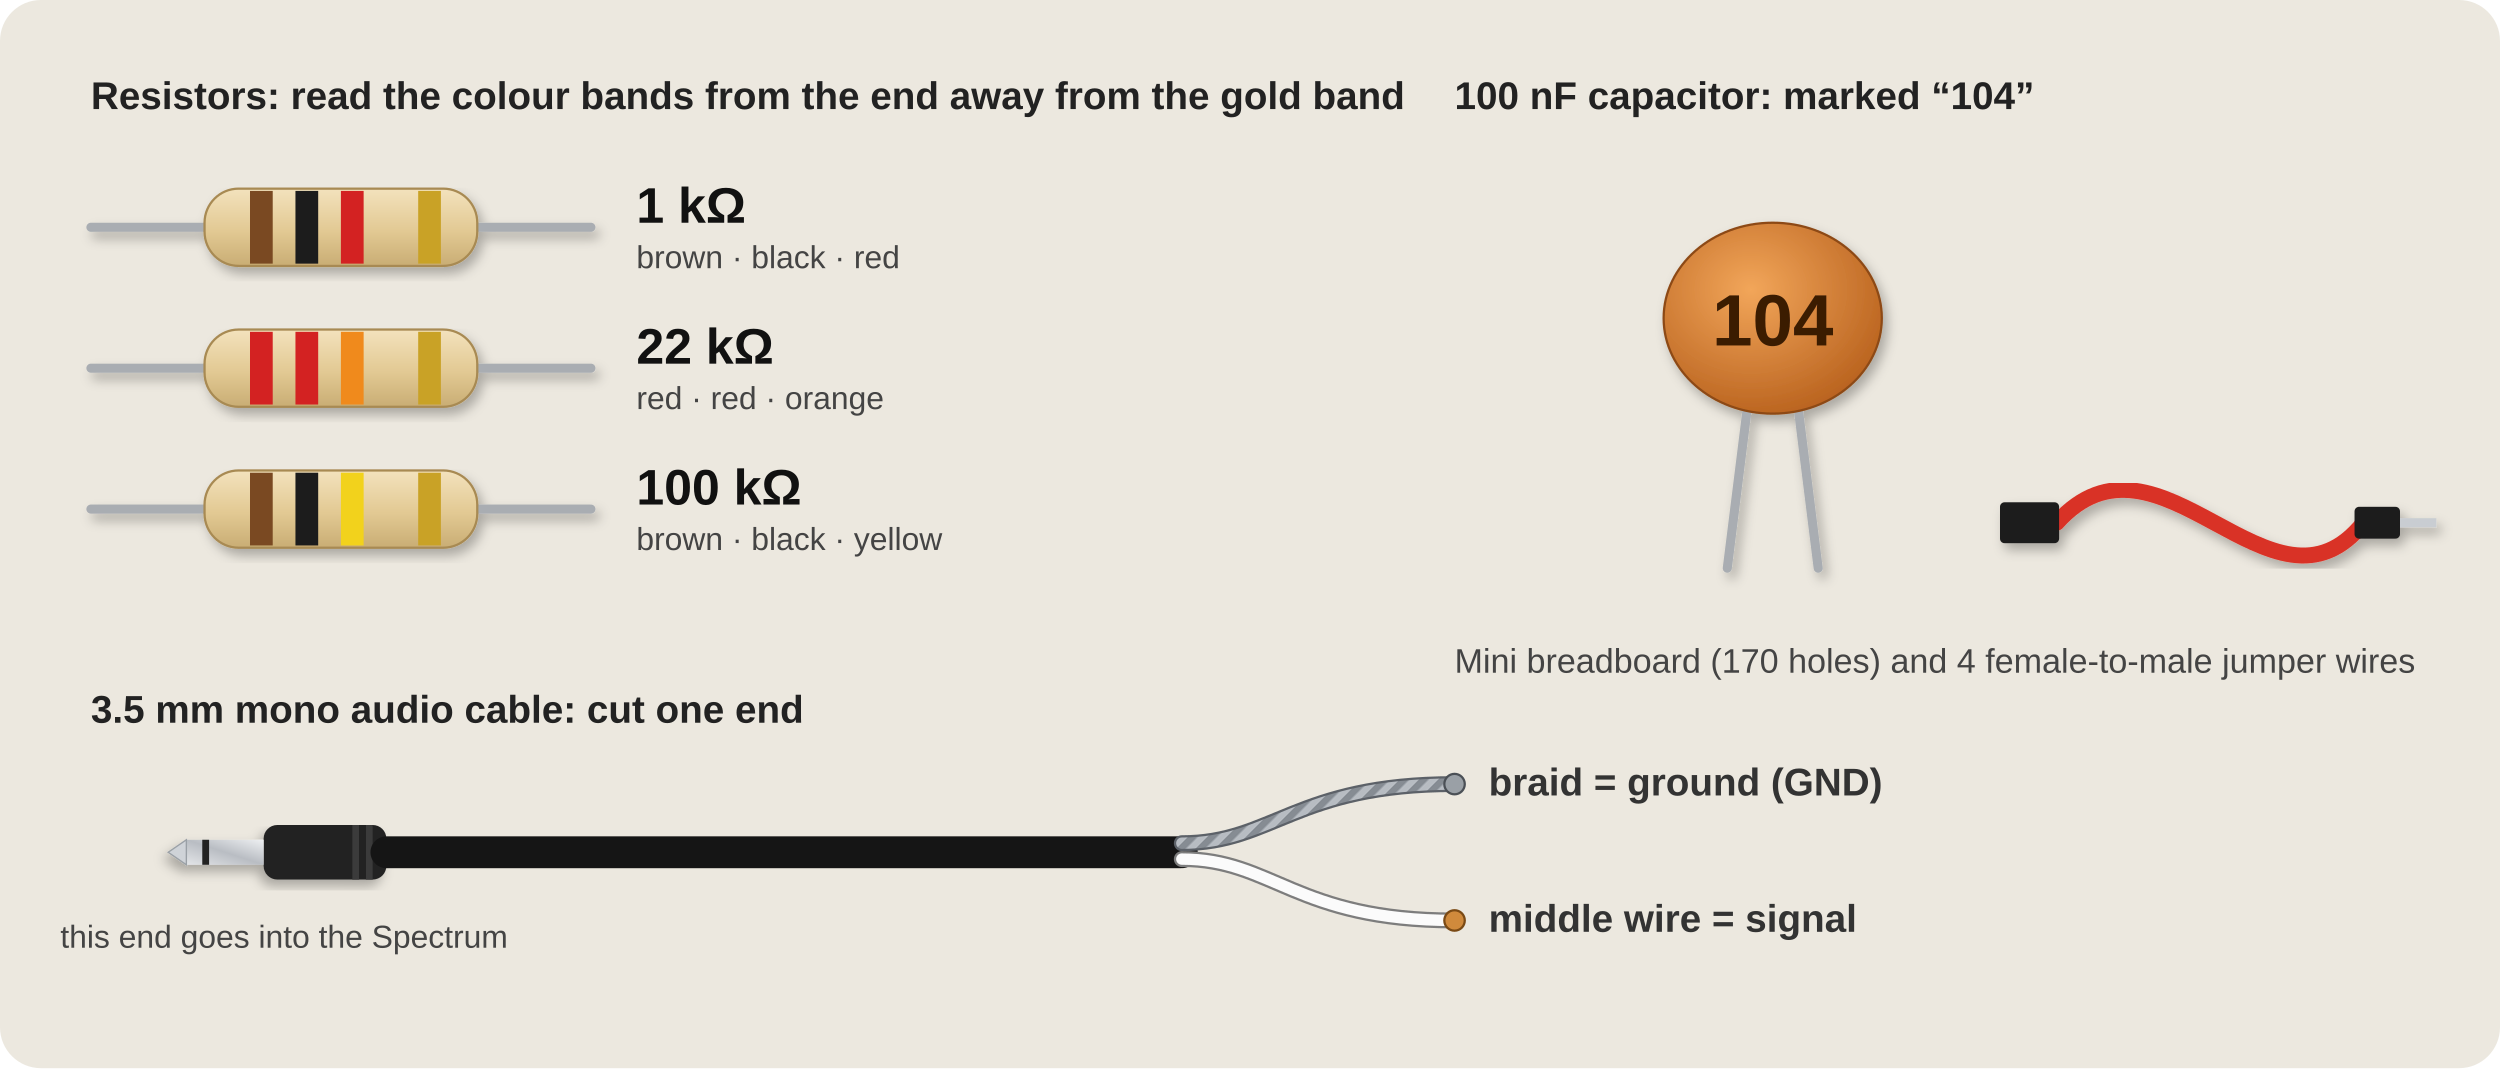
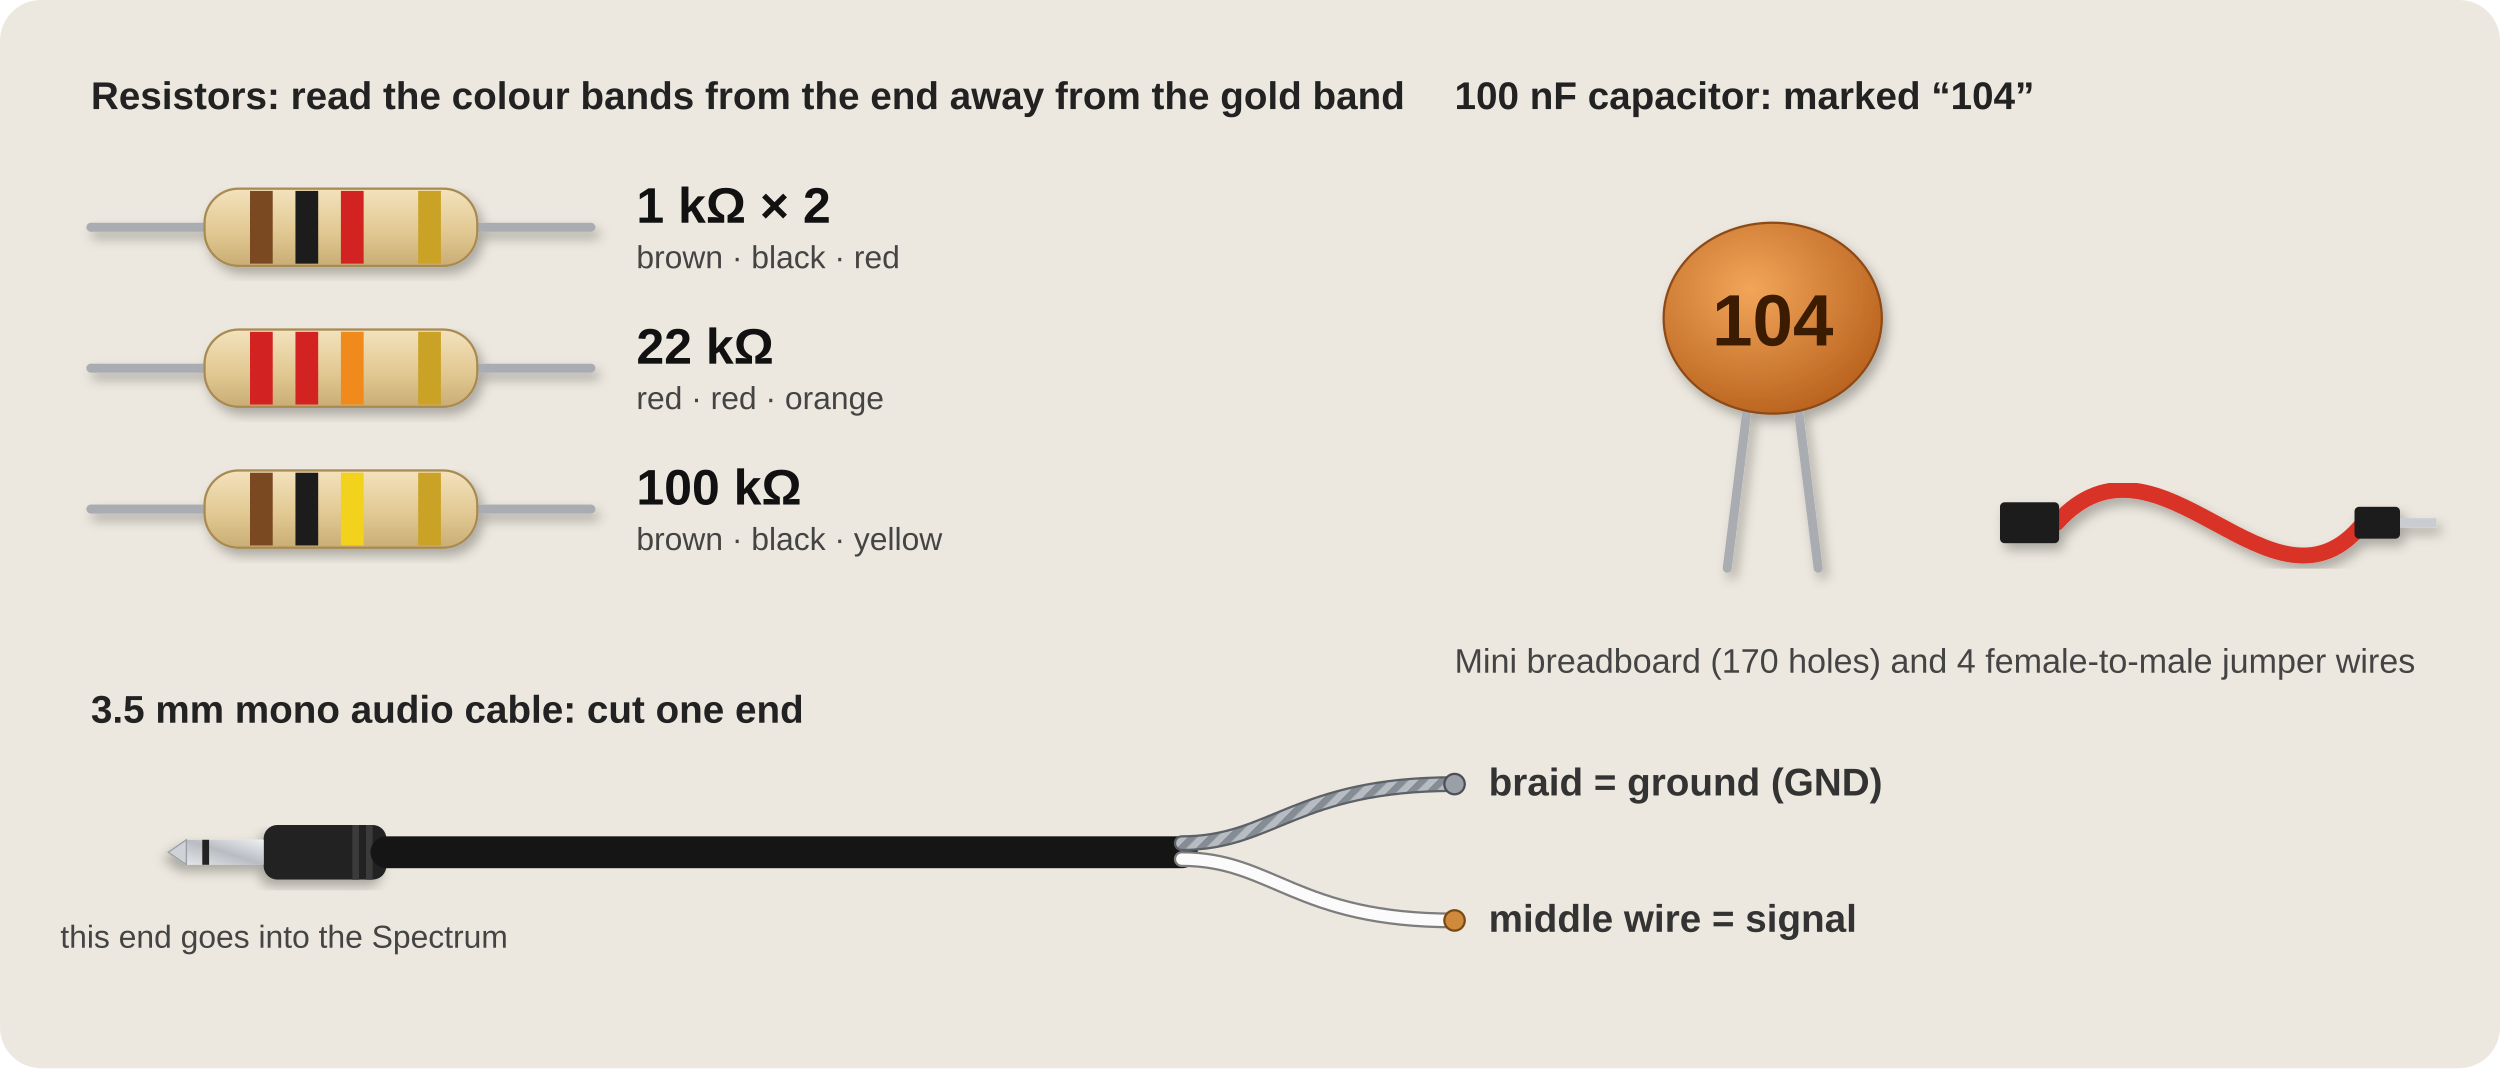
<svg xmlns="http://www.w3.org/2000/svg" viewBox="0 0 1100 470" width="1100" height="470">
  <defs>
    <linearGradient id="metal" x1="0" y1="0" x2="1" y2="1">
      <stop offset="0" stop-color="#eef0f2" />
      <stop offset=".5" stop-color="#b9bdc3" />
      <stop offset="1" stop-color="#e3e5e8" />
    </linearGradient>
    <linearGradient id="body" x1="0" y1="0" x2="0" y2="1">
      <stop offset="0" stop-color="#f3e2bd" />
      <stop offset=".55" stop-color="#e2c993" />
      <stop offset="1" stop-color="#c9ad74" />
    </linearGradient>
    <linearGradient id="bodyv" x1="0" y1="0" x2="1" y2="0">
      <stop offset="0" stop-color="#f3e2bd" />
      <stop offset=".55" stop-color="#e2c993" />
      <stop offset="1" stop-color="#c9ad74" />
    </linearGradient>
    <radialGradient id="disc" cx=".4" cy=".35" r=".7">
      <stop offset="0" stop-color="#f2a65a" />
      <stop offset="1" stop-color="#b8611d" />
    </radialGradient>
    <linearGradient id="pcb" x1="0" y1="0" x2="1" y2="1">
      <stop offset="0" stop-color="#1d3354" />
      <stop offset="1" stop-color="#132440" />
    </linearGradient>
    <filter id="sh" x="-10%" y="-10%" width="130%" height="130%">
      <feDropShadow dx="2" dy="3" stdDeviation="2.5" flood-opacity=".28" />
    </filter>
    <filter id="wsh" x="-5%" y="-5%" width="110%" height="110%">
      <feDropShadow dx="1.5" dy="2" stdDeviation="1.2" flood-opacity=".35" />
    </filter>
    <pattern id="braid" width="6" height="6" patternUnits="userSpaceOnUse" patternTransform="rotate(45)">
      <rect width="6" height="6" fill="#b7bcc2" />
      <rect width="3" height="6" fill="#868c93" />
    </pattern>
  </defs>
  <rect width="1100" height="470" rx="18" fill="#ece8df" />
  <text x="40" y="48" font-size="17" font-weight="bold" fill="#222" font-family="Arial,Helvetica,sans-serif">Resistors: read the colour bands from the end away from the gold band</text>
  <g filter="url(#sh)">
    <path d="M40,100 L90,100 M210,100 L260,100" stroke="#a9adb2" stroke-width="4" stroke-linecap="round" />
    <rect x="90" y="83.0" width="120" height="34" rx="15" fill="url(#body)" stroke="#a88a52" />
    <rect x="110" y="84.0" width="10" height="32" fill="#7a4a22" />
    <rect x="130" y="84.0" width="10" height="32" fill="#1b1b1b" />
    <rect x="150" y="84.0" width="10" height="32" fill="#d32222" />
    <rect x="184" y="84.0" width="10" height="32" fill="#c9a227" />
  </g>
-   <text x="280" y="98" font-size="22" font-weight="bold" fill="#111" font-family="Arial,Helvetica,sans-serif">1 kΩ</text>
+   <text x="280" y="98" font-size="22" font-weight="bold" fill="#111" font-family="Arial,Helvetica,sans-serif">1 kΩ  × 2</text>
  <text x="280" y="118" font-size="14" fill="#444" font-family="Arial,Helvetica,sans-serif">brown · black · red</text>
  <g filter="url(#sh)">
    <path d="M40,162 L90,162 M210,162 L260,162" stroke="#a9adb2" stroke-width="4" stroke-linecap="round" />
    <rect x="90" y="145.0" width="120" height="34" rx="15" fill="url(#body)" stroke="#a88a52" />
    <rect x="110" y="146.0" width="10" height="32" fill="#d32222" />
    <rect x="130" y="146.0" width="10" height="32" fill="#d32222" />
    <rect x="150" y="146.0" width="10" height="32" fill="#f08a1c" />
    <rect x="184" y="146.0" width="10" height="32" fill="#c9a227" />
  </g>
  <text x="280" y="160" font-size="22" font-weight="bold" fill="#111" font-family="Arial,Helvetica,sans-serif">22 kΩ</text>
  <text x="280" y="180" font-size="14" fill="#444" font-family="Arial,Helvetica,sans-serif">red · red · orange</text>
  <g filter="url(#sh)">
    <path d="M40,224 L90,224 M210,224 L260,224" stroke="#a9adb2" stroke-width="4" stroke-linecap="round" />
    <rect x="90" y="207.0" width="120" height="34" rx="15" fill="url(#body)" stroke="#a88a52" />
    <rect x="110" y="208.0" width="10" height="32" fill="#7a4a22" />
    <rect x="130" y="208.0" width="10" height="32" fill="#1b1b1b" />
    <rect x="150" y="208.0" width="10" height="32" fill="#f2d21b" />
    <rect x="184" y="208.0" width="10" height="32" fill="#c9a227" />
  </g>
  <text x="280" y="222" font-size="22" font-weight="bold" fill="#111" font-family="Arial,Helvetica,sans-serif">100 kΩ</text>
  <text x="280" y="242" font-size="14" fill="#444" font-family="Arial,Helvetica,sans-serif">brown · black · yellow</text>
  <text x="640" y="48" font-size="17" font-weight="bold" fill="#222" font-family="Arial,Helvetica,sans-serif">100 nF capacitor: marked “104”</text>
  <g filter="url(#sh)">
    <path d="M770,170 L760,250 M790,170 L800,250" stroke="#a9adb2" stroke-width="4" stroke-linecap="round" />
    <ellipse cx="780" cy="140" rx="48" ry="42" fill="url(#disc)" stroke="#8d4a14" />
    <text x="780" y="152" text-anchor="middle" font-size="32" font-weight="bold" fill="#3b1d05" font-family="Arial,Helvetica,sans-serif">104</text>
  </g>
  <text x="40" y="318" font-size="17" font-weight="bold" fill="#222" font-family="Arial,Helvetica,sans-serif">3.5 mm mono audio cable: cut one end</text>
  <g transform="translate(250,0) scale(-1,1)">
    <g filter="url(#sh)">
      <rect x="80" y="363" width="54" height="24" rx="6" fill="#222" />
      <rect x="86" y="363" width="3" height="24" fill="#3a3a3a" />
      <rect x="92" y="363" width="3" height="24" fill="#3a3a3a" />
      <rect x="134" y="369.5" width="34" height="11" fill="url(#metal)" />
      <rect x="158" y="369.5" width="3" height="11" fill="#222" />
      <path d="M168,369.5 L176,375 L168,380.5 Z" fill="#cfd3d8" stroke="#9aa0a6" stroke-width=".6" />
    </g>
    <text x="107" y="355" text-anchor="middle" font-size="18" font-weight="bold" fill="#111" font-family="Arial,Helvetica,sans-serif" />
  </g>
  <text x="125" y="417" text-anchor="middle" font-size="14" fill="#444" font-family="Arial,Helvetica,sans-serif">this end goes into the Spectrum</text>
  <path d="M170,375 L520,375" stroke="#151515" stroke-width="14" stroke-linecap="round" />
  <path d="M520,371 C560,371 570,345 640,345" fill="none" stroke="#5c6168" stroke-width="7" stroke-linecap="round" />
  <path d="M520,371 C560,371 570,345 640,345" fill="none" stroke="url(#braid)" stroke-width="5" stroke-linecap="round" />
  <circle cx="640" cy="345" r="4.5" fill="#9aa0a6" stroke="#4b5056" />
  <path d="M520,378 C560,378 570,405 640,405" fill="none" stroke="#7d7d7d" stroke-width="7" stroke-linecap="round" />
  <path d="M520,378 C560,378 570,405 640,405" fill="none" stroke="#fbfbfb" stroke-width="5" stroke-linecap="round" />
  <circle cx="640" cy="405" r="4.5" fill="#d08a3c" stroke="#7a4a15" />
  <text x="655" y="350" font-size="17" font-weight="bold" fill="#333" font-family="Arial,Helvetica,sans-serif">braid = ground (GND)</text>
  <text x="655" y="410" font-size="17" font-weight="bold" fill="#333" font-family="Arial,Helvetica,sans-serif">middle wire = signal</text>
  <text x="640" y="296" font-size="15" fill="#444" font-family="Arial,Helvetica,sans-serif">Mini breadboard (170 holes) and 4 female-to-male jumper wires</text>
  <g filter="url(#sh)">
    <path d="M905,230 C950,180 1000,280 1040,230" fill="none" stroke="#d93025" stroke-width="7" stroke-linecap="round" />
    <rect x="880" y="221" width="26" height="18" rx="2" fill="#1c1c1c" />
    <rect x="1036" y="223" width="20" height="14" rx="2" fill="#1c1c1c" />
    <rect x="1056" y="228" width="16" height="4" fill="#c9cdd2" />
  </g>
</svg>
